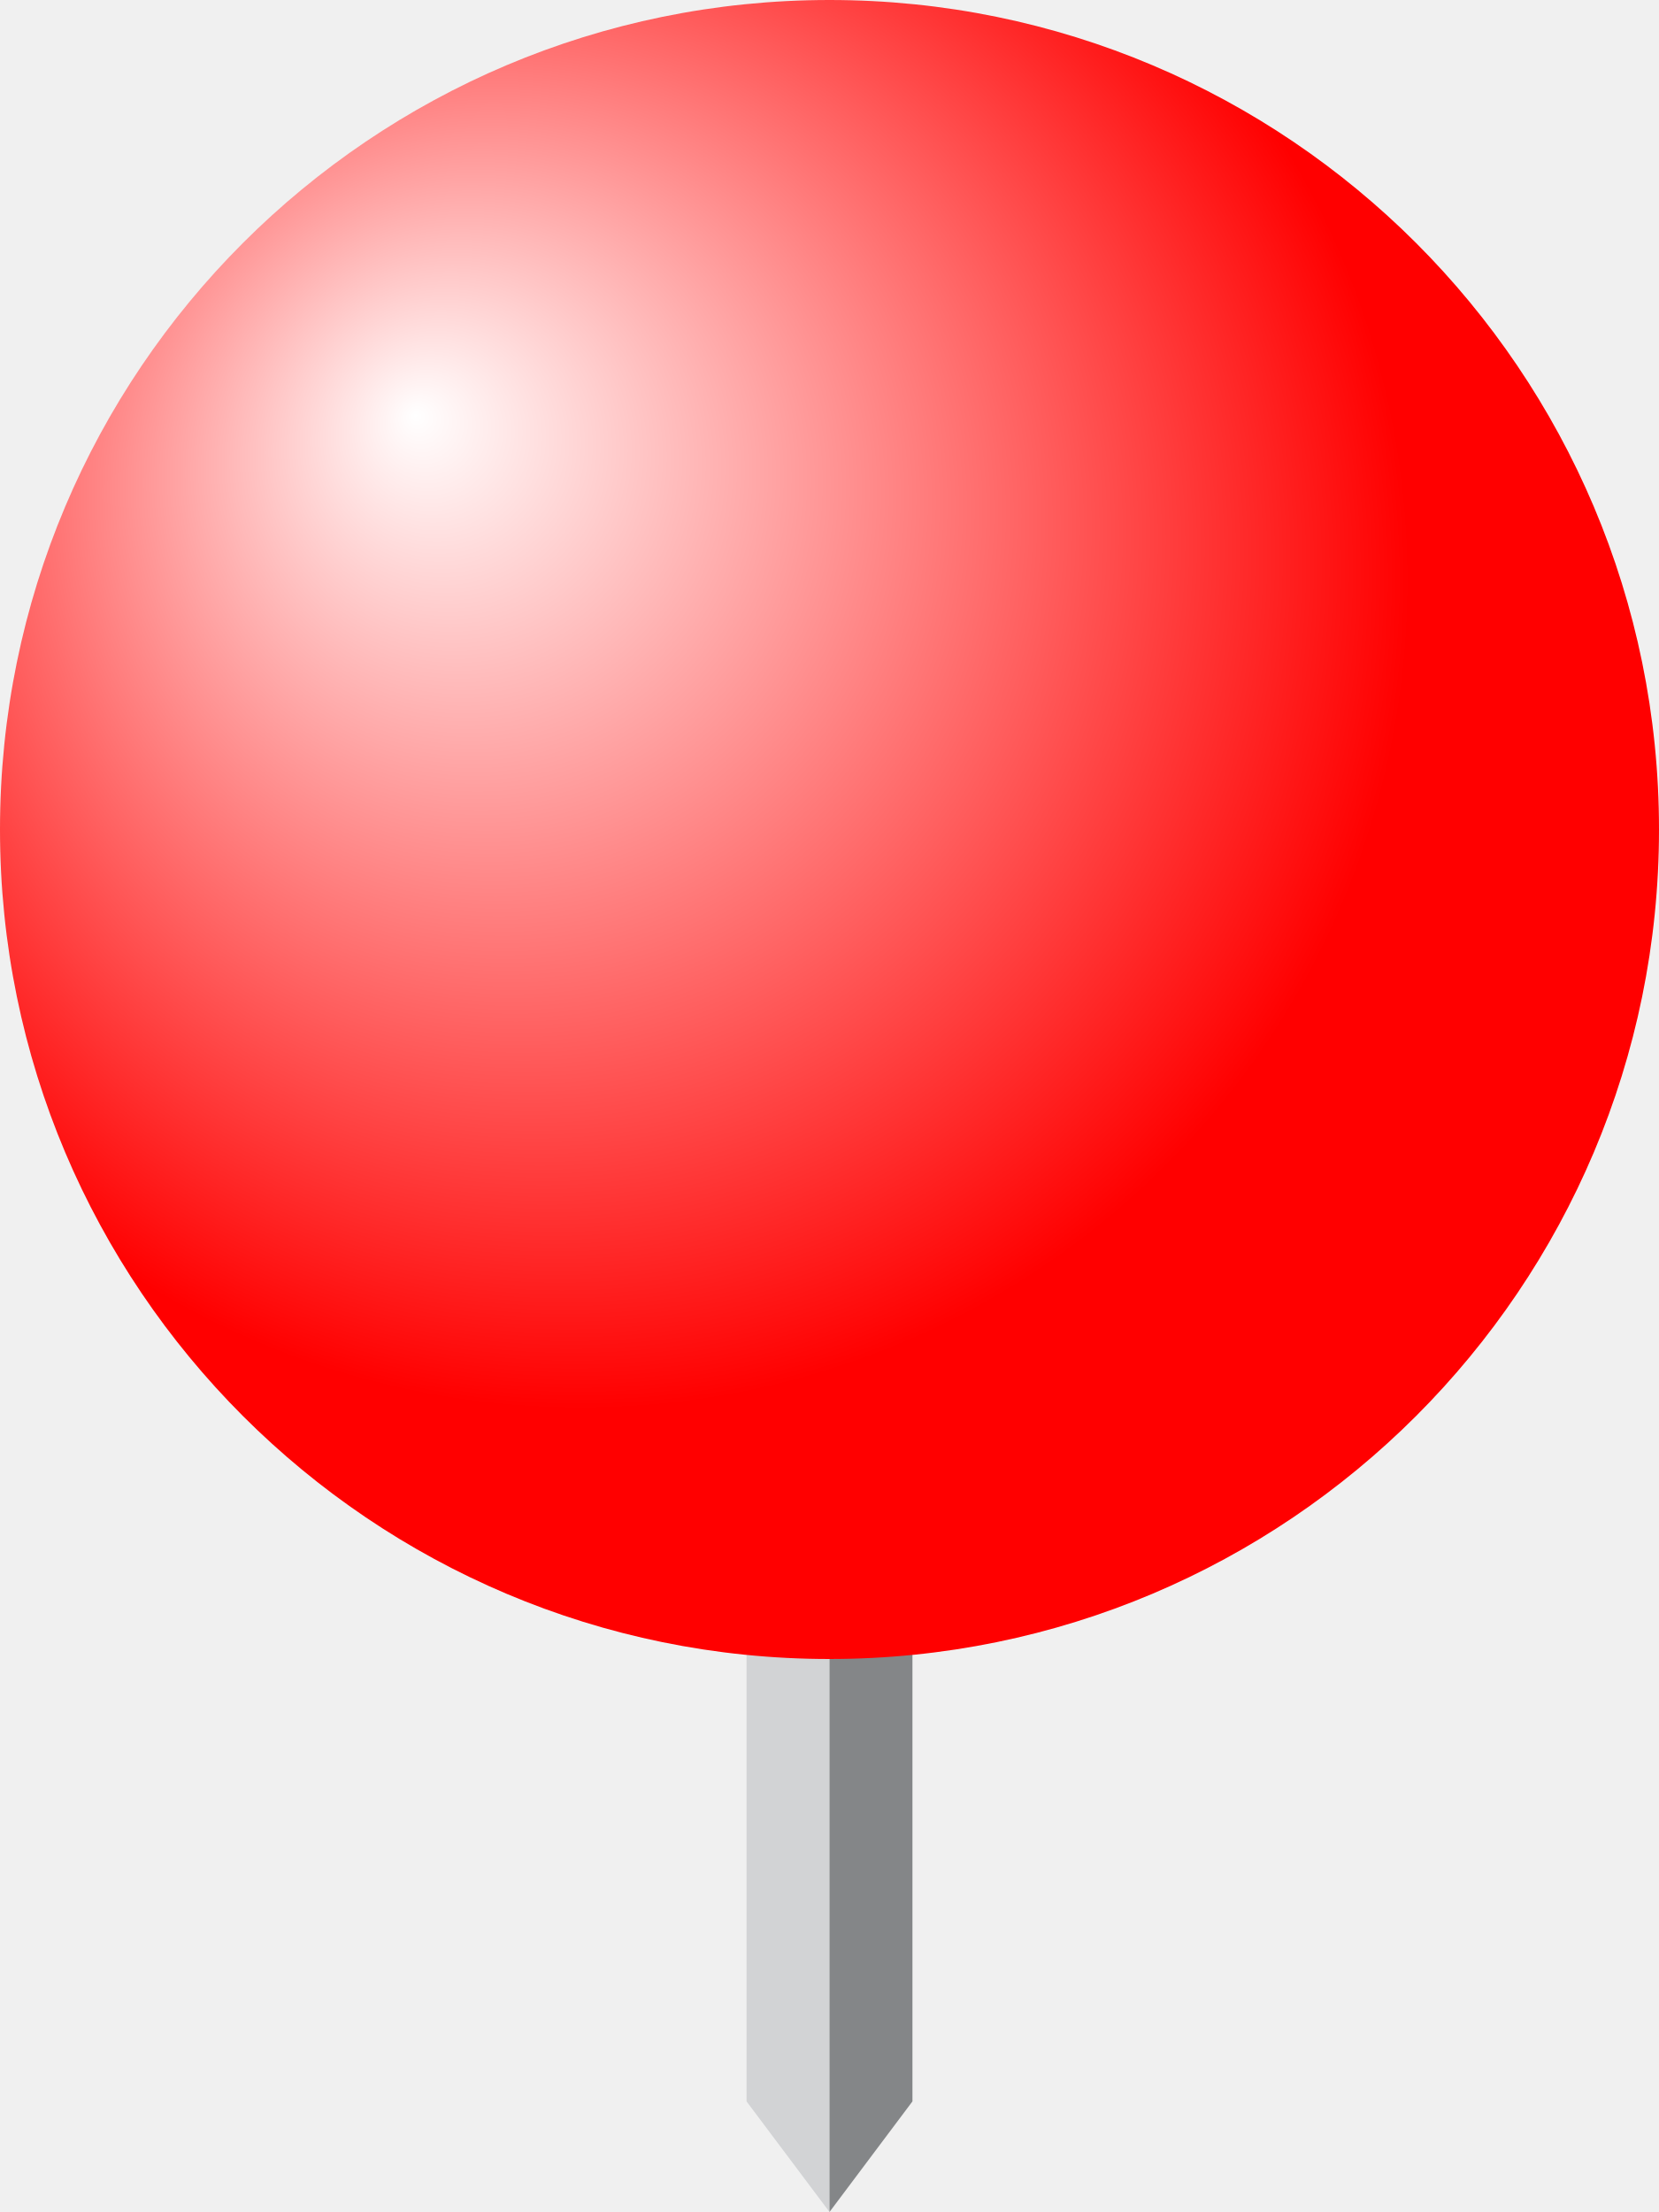
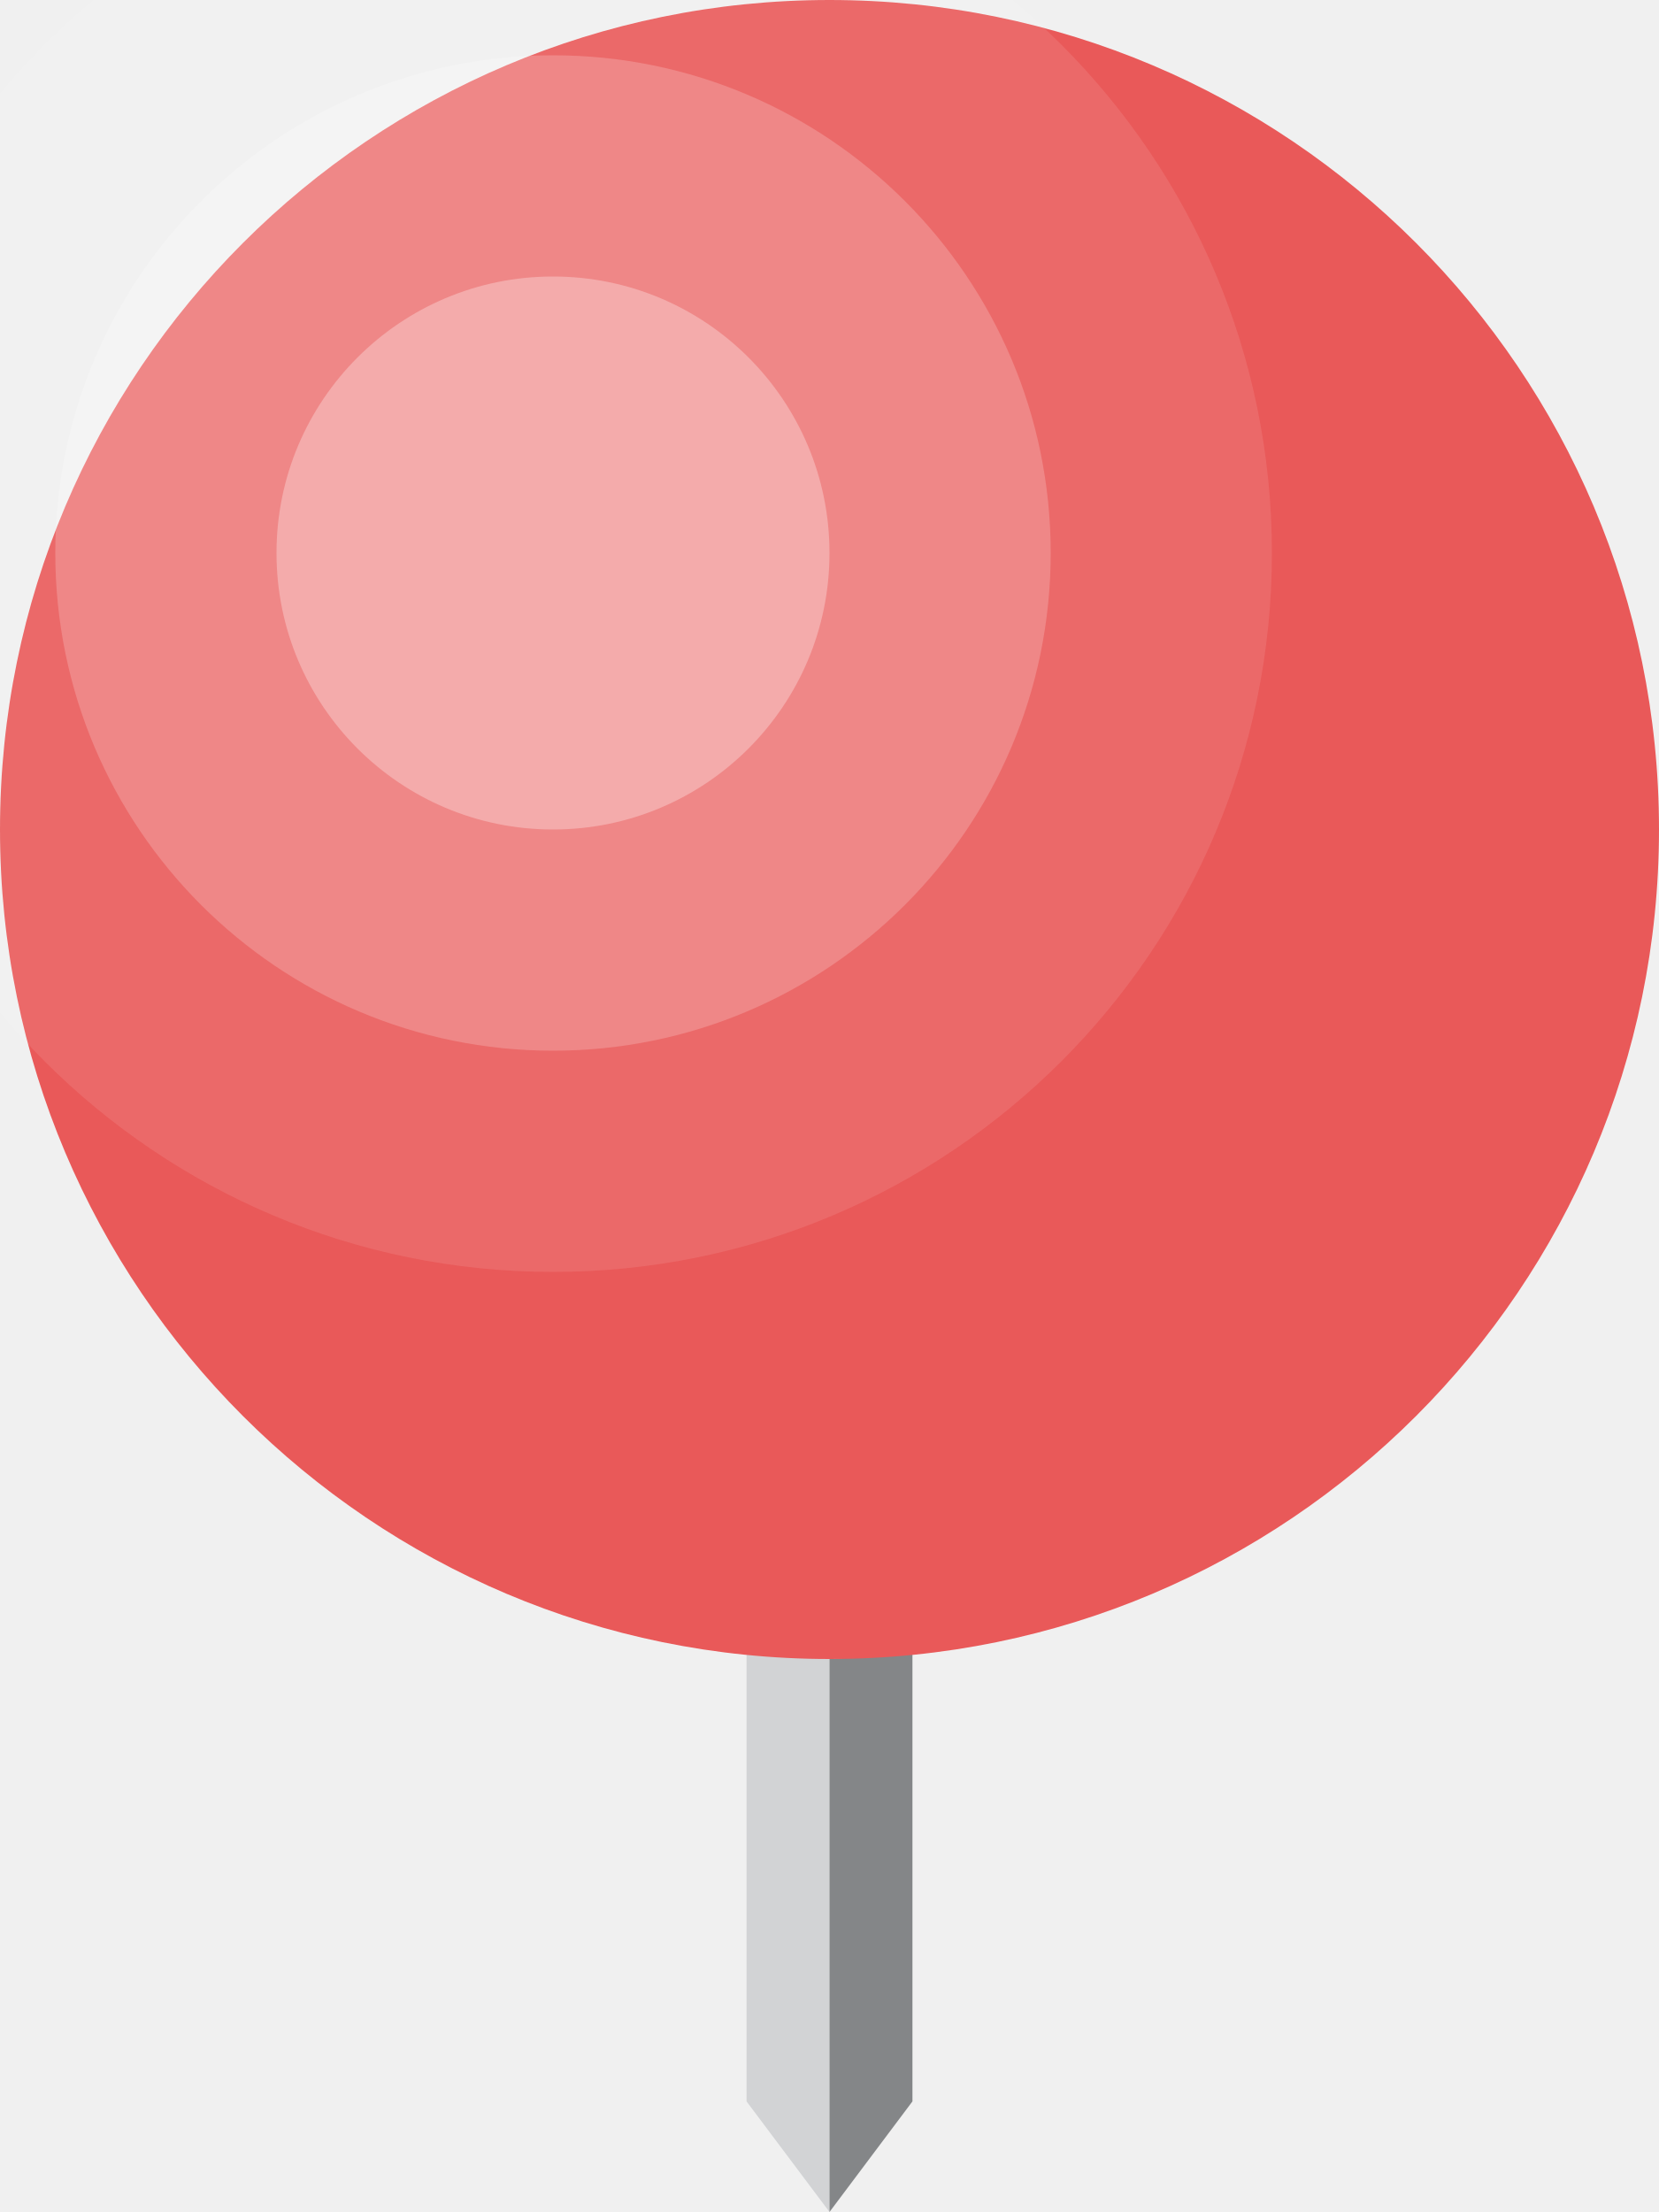
<svg xmlns="http://www.w3.org/2000/svg" xml:space="preserve" width="15px" height="20px" version="1.1" style="shape-rendering:geometricPrecision; text-rendering:geometricPrecision; image-rendering:optimizeQuality; fill-rule:evenodd; clip-rule:evenodd">
-   <defs>
-     <radialGradient id="gradient" cx="35%" cy="35%" r="50%" fx="25%" fy="25%">
-       <stop offset="0%" style="stop-opacity:1; stop-color:#FFFFFF;" />
-       <stop offset="100%" style="stop-opacity:1; stop-color:#FF0000;" />
-     </radialGradient>
-   </defs>
  <polygon points="6.75,14.95 6.75,19.00 7.50,20.00 7.50,15.00" fill="#D2D3D5" />
  <polygon points="7.50,15.00 7.50,20.00 8.25,19.00 8.25,14.95" fill="#848688" />
-   <circle id="delta" cx="7.5" cy="7.5" r="7.5" fill="url(#gradient)" />
+   <circle cx="7.5" cy="7.5" r="7.5" fill="#E95959" />
+   <circle cx="5.0" cy="5.0" r="6.5" fill="#FFFFFF" opacity="0.1" />
+   <circle cx="5.0" cy="5.0" r="4.5" fill="#FFFFFF" opacity="0.2" />
+   <circle cx="5.0" cy="5.0" r="2.5" fill="#FFFFFF" opacity="0.3" />
</svg>
